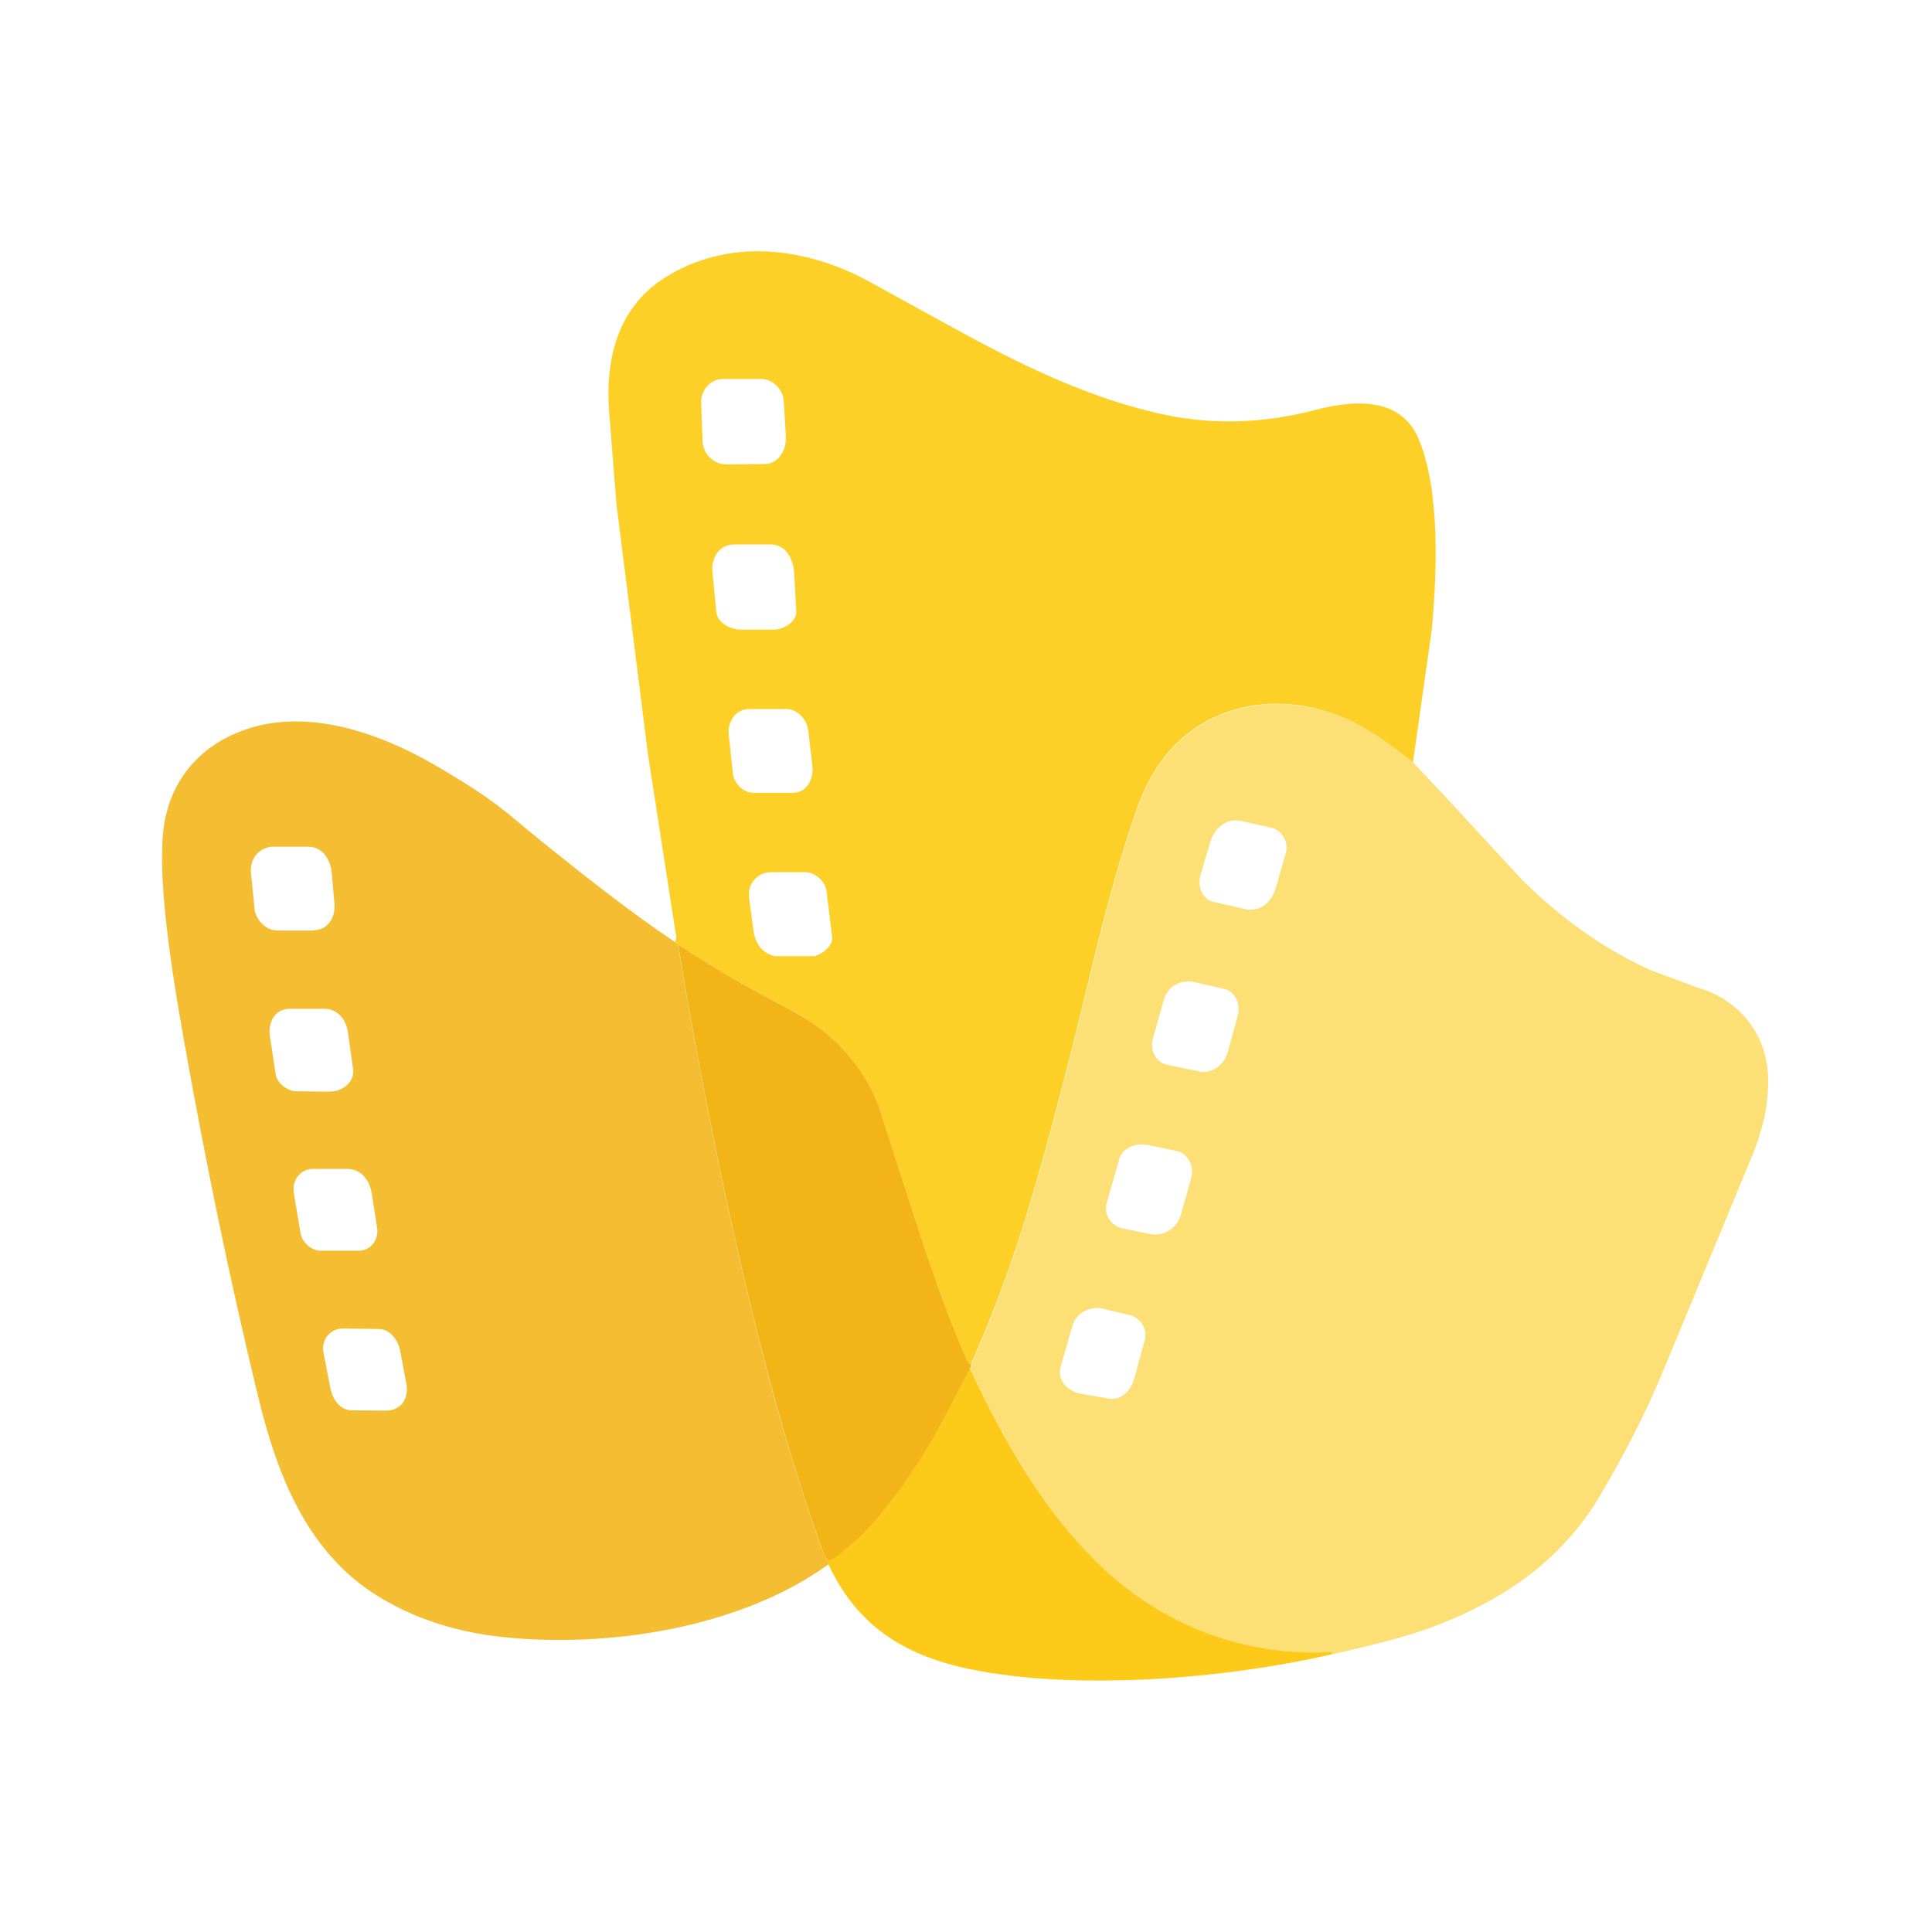
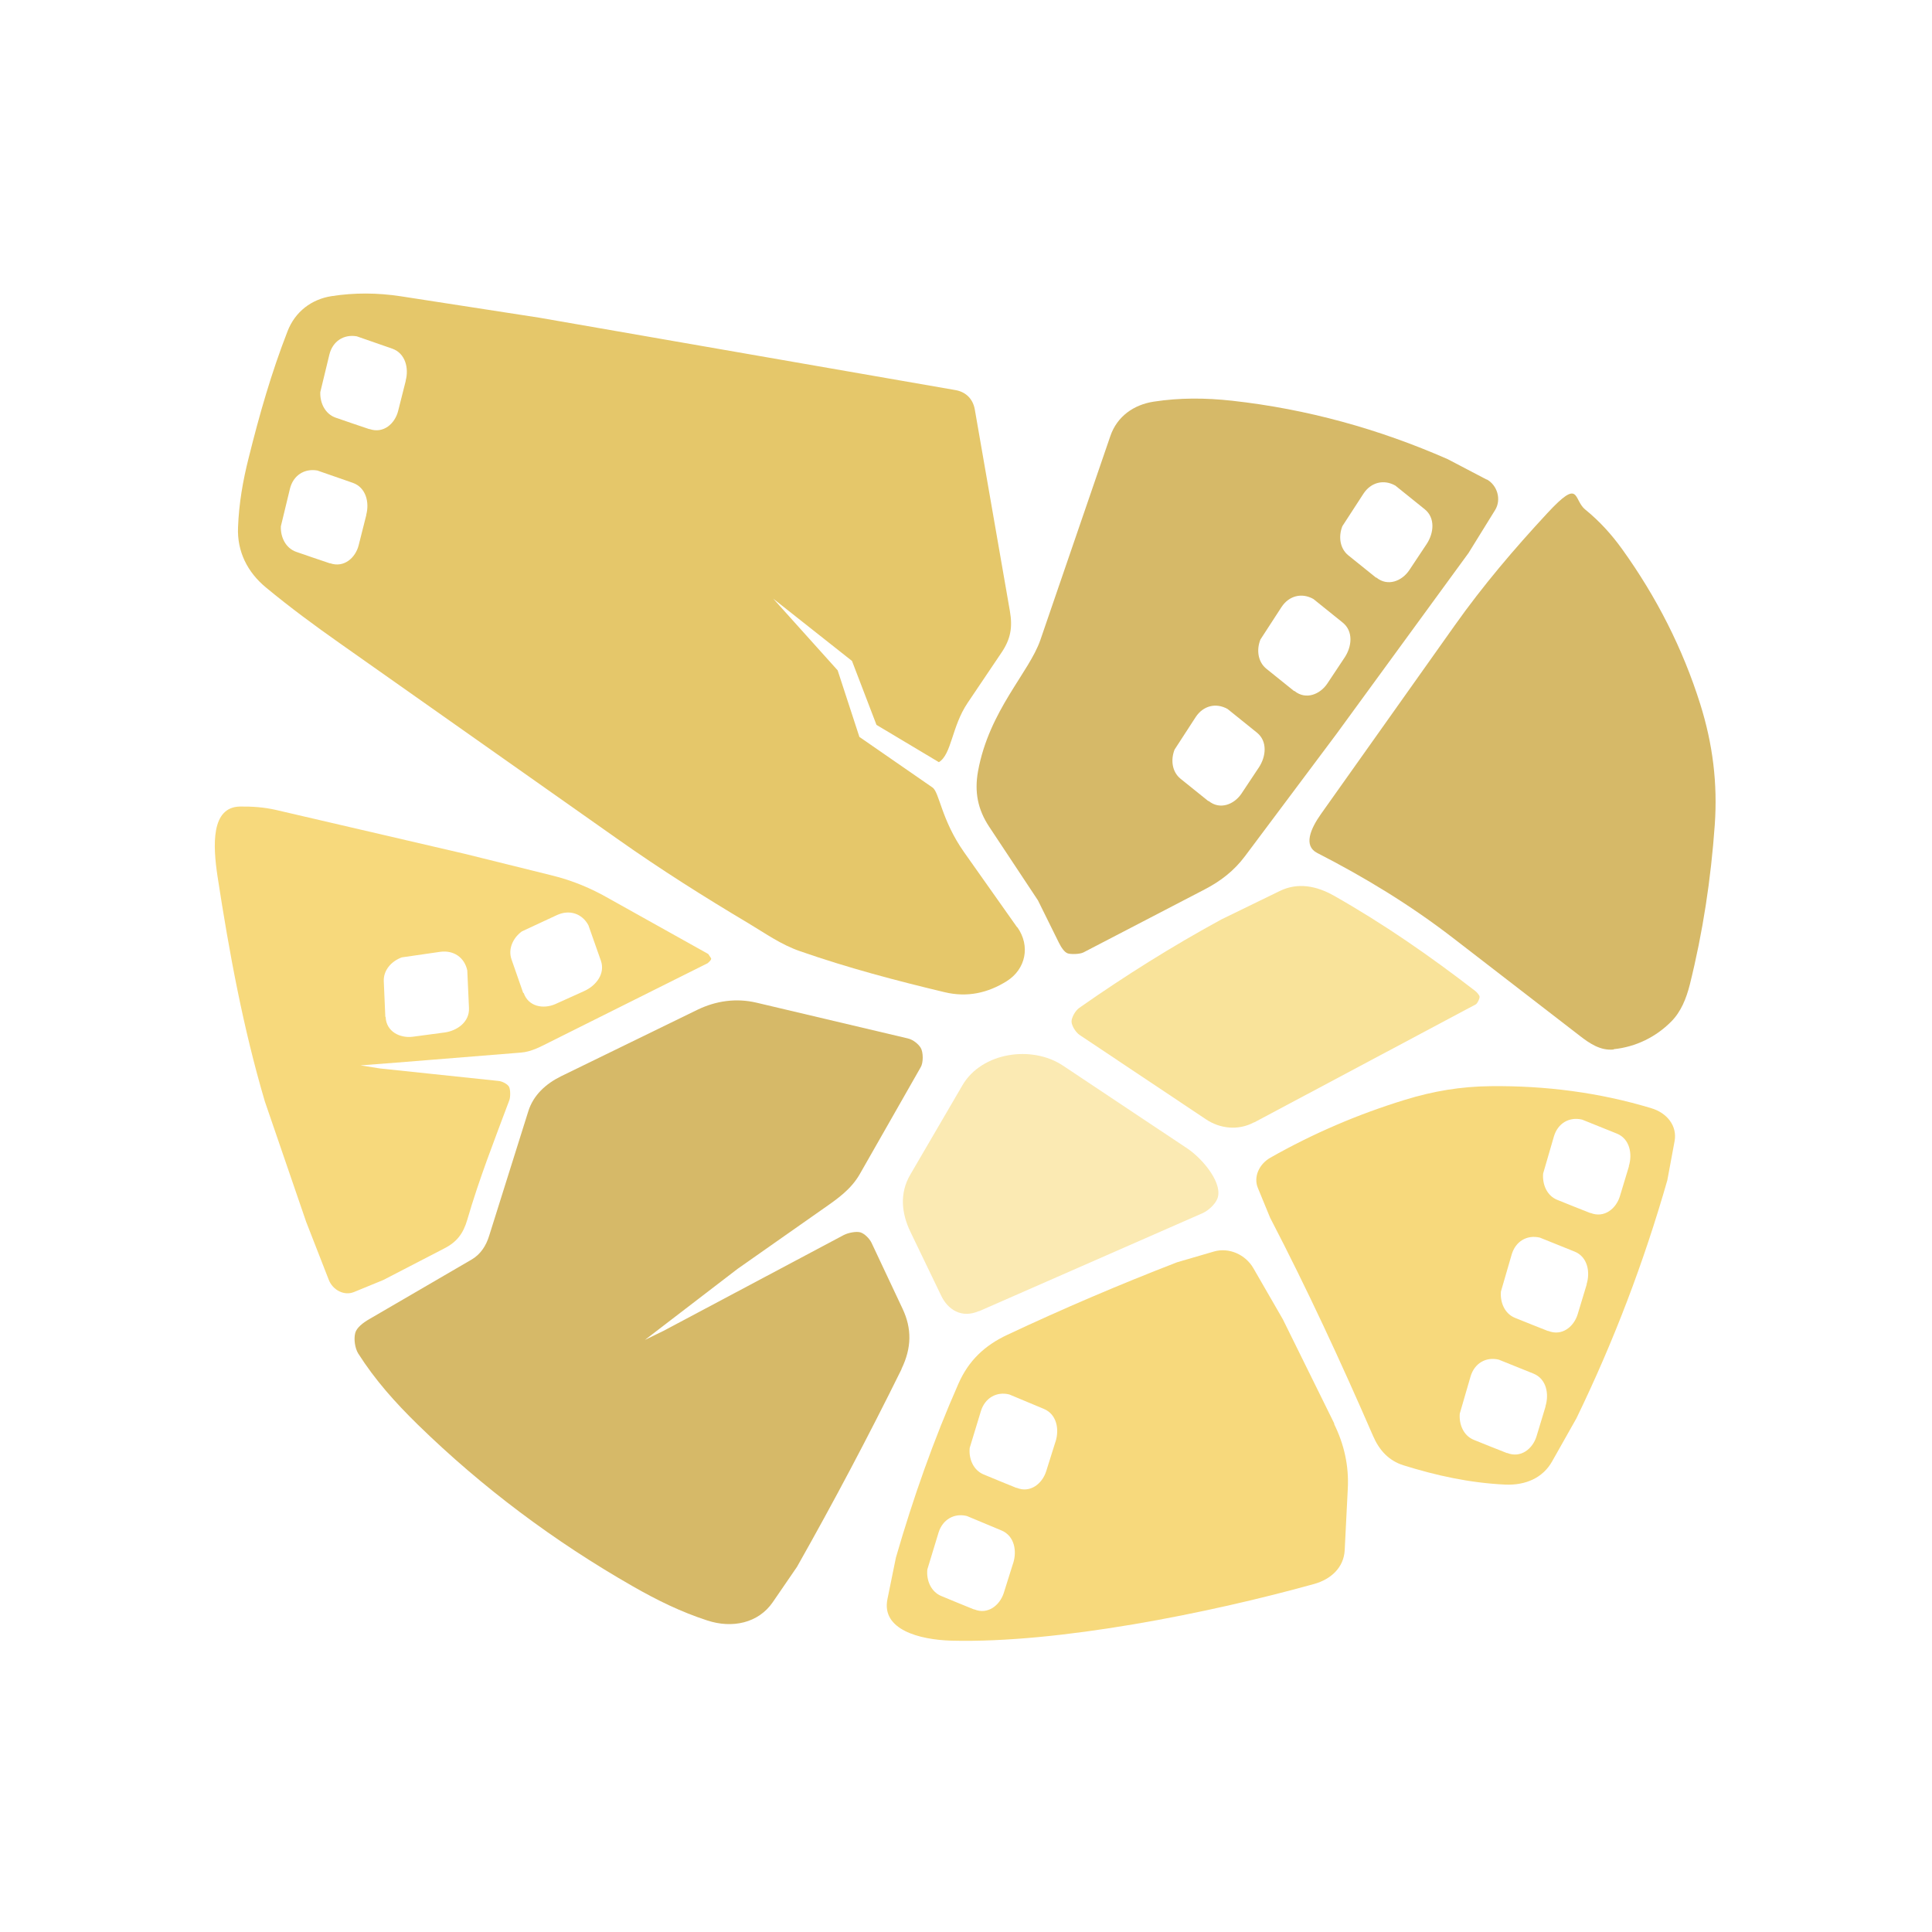
<svg xmlns="http://www.w3.org/2000/svg" id="Layer_1" version="1.1" viewBox="0 0 1254 1254">
  <defs>
    <style>
      .st0 {
-         fill: #fdca19;
+         fill: #e5c76a;
      }

      .st1 {
-         fill: #f3b418;
+         fill: #fbeab3;
      }

      .st2 {
-         fill: #fdd027;
+         fill: #f9e39a;
      }

      .st3 {
-         fill: #fcdf75;
+         fill: #f7d97c;
      }

      .st4 {
-         fill: #f5bd31;
+         fill: #d6b968;
      }
    </style>
  </defs>
-   <path class="st3" d="M917.3,495l20.9,22.2,49.6,53.7c24.3,24.2,51.4,44,82.6,58.4l32.2,12c27.3,7.9,45.1,31.5,45.1,60.2,0,17.2-4,33-10.6,49.1l-57.5,139c-11.8,28.5-25.5,54.8-41.1,81.2-24.4,41.2-61.1,66.7-105.3,83.9-22.5,8.7-45.2,13.6-68.1,19,0-.9-.5-1.3-1.4-1.3-56.1,2.9-109.1-17.5-149.4-56.3-37.6-36.1-62.4-81.2-84.5-127.7.5-.9.7-2.2.9-3.3,14.2-32.5,26.5-65.3,36.9-100,14.6-48.8,26.7-96.9,38.7-146.4,9.3-38.6,18.6-75.8,31.7-113.2,7.8-22.2,20.4-41.7,40.4-54.3,25.2-15.9,55.7-17.9,83.9-8.9,17.9,5.7,32.8,15.4,47.5,26.9l7.7,6ZM827.9,576.9l6.7-23.1c2-7-2.3-15-9.6-16.6l-19.8-4.4c-9.2-2-17.1,5-19.6,13.6l-6.4,21.6c-2.1,7.2,1,15.7,8.5,17.4l20.5,4.7c9,2.1,17-4,19.6-13.1ZM797.1,682.3l6.3-23.3c1.9-7.1-1.5-15.5-8.7-17.1l-19.5-4.5c-8.5-2-17.3,2.8-19.7,11.2l-7.5,26.6c-1.3,7.3,2.6,14.5,9.8,16l23,4.7c7.7-.4,14.1-5.4,16.3-13.5ZM745.9,800.9c9.5,2,18.1-3.6,20.6-12.5l6.6-23.6c2-7-1-14.1-7.4-17.3l-20.9-4.4c-6.8-1.4-16.2,1.7-18.2,8.8l-8.2,28.6c-2.2,7.5,2.5,15.2,10.1,16.8l17.4,3.6ZM736.2,894.9l6.8-25.1c2-7.3-2.8-14.6-10.1-16.3l-17.5-4.1c-8-1.9-17,2.9-19.3,11l-7.6,26.4c-2.7,9.3,4.6,16.3,13.4,17.9l18,3.1c7.5,1.3,14.1-4.9,16.2-12.7Z" />
  <g>
-     <path class="st2" d="M917.3,495l-7.7-6c-14.7-11.4-29.7-21.2-47.5-26.9-28.2-9-58.7-7-83.9,8.9-20,12.6-32.6,32.1-40.4,54.3-13.1,37.4-22.4,74.6-31.7,113.2-12,49.5-24.1,97.6-38.7,146.4-10.4,34.7-22.7,67.5-36.9,100-.7.3-1.9.2-2.5-1.1-14.8-33.5-26-67.4-37.3-102.3l-19.7-61.2c-4.9-15.3-13.9-28.9-24.9-40.5-11.3-12-24.7-20.1-39.3-27.7-23.3-12.2-45.3-25-66.8-39.2l-1.8-1.5c1.4-3,.3-5.6-.2-9.1l-17.5-113.2-20.4-162.1-4.7-59.4c-2.7-34.9,5.7-67.8,35.7-87.1,41.2-26.4,91.8-20.5,133.7,2.6l52.9,29.1c43.8,24.1,90.3,47.1,139.4,57.2,32.6,6.7,65,5,97-3.4,26.7-7,55.4-7.6,66.6,18.7,14.1,33.2,12.1,86.5,8.6,124.2l-12.2,85.9ZM496.1,301.2c9.6,0,14.5-9.6,14-18.1l-1.4-22.8c-.5-7.6-7.1-14.3-14.7-14.3h-24.8c-8.2,0-14.4,7.4-14.1,15.5l.9,24.8c.3,8.2,7.1,15.2,15.4,15.1l24.6-.2ZM501.9,408.7c6.9,0,15.3-5.1,14.9-12.2l-1.3-24.2c-.5-9.1-5.1-18.8-15-18.9h-23.9c-9.6-.1-15.1,8.6-14.2,17.6l2.5,26c.7,7.5,9.3,11.7,16.6,11.7h20.4ZM515,514.5c9.2,0,13.2-9.6,12.3-17.4l-2.7-23.1c-.8-6.9-7-13.8-14.3-13.8h-24.3c-8.8.2-13.9,8.5-13,16.8l2.7,25.1c.7,6.3,6.8,12.6,13.4,12.5h25.9ZM529,620.6c5.5-1.9,11.9-6.9,11.1-12.7l-3.7-29.9c-.7-6-7.7-11.9-13.6-11.9h-22.3c-9.2,0-15.5,7.9-14.3,16.7l2.9,21.5c1.1,8,5.8,14.7,13.9,16.3h25.9Z" />
-     <g>
-       <path class="st4" d="M438.2,611.5l1.8,1.5c13.3,80.2,28.9,159.6,48.3,239.1,12.4,51.1,26.4,100.7,44,150,1.5,4.3,2.8,7.7,5.1,10.8,0,.8,0,1.7.4,2.4-56.9,41.3-143.5,54.8-212.8,47.1-26.8-3-51.7-10.3-74.9-23.5-49.5-28-69.7-79.3-82.7-133-18.8-77.6-34.6-154.8-48.5-233.5-6.7-37.7-16.5-98-13-132.3,2.5-25.4,15.7-46.8,37.8-59.5,43.3-24.9,96.7-8.3,138.4,15.9s47.1,31.7,69.8,49.9c28.5,22.9,56.5,45.1,86.4,65.2ZM203.5,603.8c9.5,0,14.3-8.7,13.6-17.1l-1.8-20.3c-.7-8.5-6.1-16.8-15.1-16.8h-24.4c-8.6,1.4-13.7,8.3-12.9,17l2.5,25c2,6.7,7.6,12.4,14.9,12.4h23ZM214,708.5c8.6.1,16.3-6.5,15.2-14.5l-3.4-24.1c-1.1-8-6.7-15.1-15.1-15.1h-22.6c-9.7-.1-14.3,8.8-12.9,17.8l3.7,24.6c.9,5.8,7.4,11,13.3,11.1l21.9.3ZM232.7,811.8c8.2,0,13.2-7.5,12.1-14.6l-3.4-22c-1.3-8.6-6.5-16.5-15.9-16.5h-22.4c-8.3,0-13.8,7.7-12.4,15.8l4.4,26c1,5.8,6.9,11.2,12.9,11.3h24.6ZM250.4,915.6c5.5,0,9.5-2.4,11.6-5.9s2.5-7.4,1.7-11.8l-4-21.3c-1.3-6.7-6.6-13.9-13.7-14l-23.5-.3c-8.2-.1-14.1,7.5-12.6,15.3l4.5,23.2c1.4,7.3,6.1,14.5,14,14.6l22,.2Z" />
-       <path class="st0" d="M629.6,888.3c22,46.5,46.9,91.5,84.5,127.7,40.3,38.8,93.3,59.2,149.4,56.3,1,0,1.4.3,1.4,1.3-69,16.1-166.3,24.1-235.8,9.7-43.1-9-73.1-28.6-91.4-68s-.4-1.6-.4-2.4c4.8-.6,8.1-5,12-7.9,20.5-15.2,48.3-55.9,61-80.2l19.1-36.5Z" />
-       <path class="st1" d="M630.5,885c-.2,1.1-.4,2.4-.9,3.3l-19.1,36.5c-12.7,24.2-40.5,65-61,80.2-3.9,2.9-7.2,7.3-12,7.9-2.3-3.1-3.6-6.5-5.1-10.8-17.6-49.2-31.5-98.9-44-150-19.4-79.5-35-158.9-48.3-239.1,21.4,14.1,43.4,27,66.8,39.2,14.6,7.6,27.9,15.6,39.3,27.7,11,11.7,19.9,25.2,24.9,40.5l19.7,61.2c11.3,34.9,22.5,68.9,37.3,102.3.6,1.3,1.8,1.4,2.5,1.1Z" />
-     </g>
+     <path class="st4" d="M585.2,888.6c-21.7,44-44,86.1-67.9,128.4l-15.7,22.9c-9.4,13.7-26.4,17.2-42.5,11.9-17-5.5-32.5-13.1-48.4-22.2-50.9-29.1-97.6-64-139.5-104.9-14.8-14.5-27.7-28.9-38.7-46.2-2.1-3.4-3-9.4-1.9-13.4.9-3.3,4.9-6.5,9.1-8.9l66.3-38.6c5.9-3.4,9.5-9,11.5-15.5l25.4-80.8c3.3-10.6,11.5-17.9,21.2-22.7l88.6-43.2c12-5.8,25.1-7.7,38.3-4.6l98.2,23.2c3.6.8,7,3.8,8.4,6.1,1.7,2.8,1.8,9.6,0,12.6l-39.5,69.3c-5.7,10-14.5,16.1-23.7,22.5l-55.7,39.1-60.1,46.1,12.1-5.9,117-62.2c2.9-1.5,8.2-2.5,10.8-1.7s5.8,3.9,7.2,6.8l20.1,42.7c6.1,12.9,6,25.4-.7,39.2Z" />
+     <path class="st4" d="M1047.4,681.2c-8.6.9-15.7-4-21.9-8.8l-82.4-63.6c-27.9-21.5-57-39.2-88.2-55.2-8.9-4.6-4.5-15.4,2.6-25.4l86.6-122.1c18.5-26.1,38.6-49.7,60.2-73s16.7-8.8,24.6-2.4c9.2,7.5,17,16,24.1,25.9,22.1,30.8,39.2,64.2,50.6,100.5,8.1,25.8,11.3,51.3,9.4,78.3-2.5,35.2-7.7,69.5-16.2,103.7-2.3,9-5.7,17.6-12.1,24-9.8,9.9-22.8,16.4-37.3,17.9Z" />
+     <path class="st2" d="M813.9,728.5c-10.5,5.6-22.3,3.9-31-1.9l-82.1-54.8c-2.7-1.8-5.2-6.1-5.3-8.6-.1-2.5,2.3-7.1,5-9,29.8-20.9,60.1-39.9,92.2-57.4l38-18.5c11.7-5.7,23.8-3.3,35,3,32.3,18.3,62.3,39.1,91.7,61.8,1.2.9,2.5,2.5,2.9,3.5s-1.3,4.7-2.4,5.3l-143.8,76.6Z" />
+     <path class="st1" d="M635.3,851c-11.2,4.9-20.1-1-24.4-10l-20-41.5c-5.8-12.1-7.1-25-.1-37l33.9-58.1c12.4-21.3,44.9-26.3,65.3-12.7l80.6,53.7c10.6,7.1,23.9,23.6,19.3,33.2-1.4,3-5.2,7-9.5,8.9l-145,63.6Z" />
+   </g>
+   <g>
+     <path class="st0" d="M660.2,601.9l-34.4-48.7c-14.9-21.1-16-39-20.6-42.1l-47.4-32.8-14.1-43.2-41.8-46.5,51.1,40.4,15.9,41.5,40.5,24.2c8.3-5.1,8.3-23.1,18.6-38.4l22.1-32.8c5.9-8.8,7.2-16.3,5.4-26.8l-22.8-131c-1.2-6.7-5.7-11.3-12.5-12.5l-270.2-47-89.9-13.9c-15.2-2.3-29.9-2.4-44.8-.1-13.1,2-23.8,10.1-28.7,22.9-10.4,26.7-18.2,53.9-25.2,82.1-3.8,15-6.3,29.6-6.9,45-.7,15.7,6.1,29.2,18.1,39.1,15.7,13,31.3,24.5,48.2,36.4l180.2,127c27.9,19.7,55.8,37.3,85,54.7,11,6.6,21.1,13.8,33.3,18,31,10.8,62,19,93.8,26.6,14.6,3.5,28,.6,40.4-7.2,12.2-7.7,15.5-22.7,6.8-35ZM237.8,334.1l-5,19.8c-2.1,8.2-9.5,14.8-18.5,11.7h-.3c0,.1-21.7-7.4-21.7-7.4-6.9-2.4-10.3-9.6-10-16.6l5.9-24.4c2.1-8.5,9.2-13.3,17.8-11.8l23,8c8.5,3,10.9,12.6,8.7,20.8ZM263.4,247l-5,19.8c-2.1,8.2-9.5,14.8-18.5,11.7h-.3c0,.1-21.7-7.4-21.7-7.4-6.9-2.4-10.3-9.6-10-16.6l5.9-24.4c2.1-8.5,9.2-13.3,17.8-11.8l23,8c8.5,3,10.9,12.6,8.7,20.8Z" />
+     <path class="st3" d="M461.7,622.2l-2-3-64.1-35.8c-12-6.9-24-11.9-37.4-15.2l-56.5-14-122.6-28.5c-7.9-1.8-15.6-2.3-23.4-2.2-18.7.4-17.6,24.9-14.5,45.4,7.6,49.4,16.5,97.9,30.7,146l26.8,78.1,14.7,37.7c2.5,6.5,9.9,10.6,16.4,7.9l19-7.8,39.6-20.5c8.2-4.2,12.3-9.7,14.9-18.6,7.7-26.5,17.6-51.7,27.3-77.6.8-2.2.7-6.7-.1-8.5-.8-1.8-4.4-3.8-7-4l-76.9-8.1-12.6-2,23.4-1.8,80.7-6.5c6.8-.5,12.9-3.9,18.9-6.9l102.3-51.1c.8-.7,2.6-2.3,2.2-2.9ZM288.2,670.2l-20.2,2.7c-8.4,1.1-17.3-3.3-17.7-12.8l-.2-.2-1-23c-.3-7.3,5.1-13.1,11.7-15.5l24.9-3.6c8.7-1.2,15.8,3.6,17.6,12.1l1.1,24.4c.4,9-7.6,14.8-16.1,15.9ZM379.1,643.3l-18.6,8.4c-7.7,3.4-17.5,1.8-20.6-7.2h-.3c0-.1-7.6-21.8-7.6-21.8-2.4-6.9,1.1-14.1,6.8-18.2l22.8-10.6c7.9-3.6,16.1-1.1,20.3,6.6l8.1,23c3,8.5-3.1,16.3-10.9,19.8Z" />
+     <path class="st4" d="M965,311.3l-25.4-13.3c-44.7-19.6-91.2-32.5-139.9-37.9-17.5-1.9-33.9-2-50.9.6-12.9,2-23.7,9.5-28.1,22.3l-45.4,132.3c-7.2,21.1-33.3,45.8-40.5,85.3-2.4,13.4-.2,24.8,7.3,36.1l31.6,47.7,13.6,27.5c1.5,3,3.5,6.1,5.7,6.9,2,.7,7.8.6,10.2-.6l78.7-40.9c10.4-5.4,19.1-12.1,26.2-21.6l59.2-79.1,85.9-117.7,17.2-27.8c4.3-6.9,1.4-16.3-5.5-20ZM817.1,498.1l-11.3,17c-4.7,7-13.9,10.8-21.3,4.8h-.3s-17.9-14.4-17.9-14.4c-5.7-4.6-6.5-12.5-3.9-19l13.7-21.1c4.8-7.3,13.1-9.5,20.7-5.2l19,15.3c7,5.6,6,15.5,1.3,22.6ZM872.8,426.7l-11.3,17c-4.7,7-13.9,10.8-21.3,4.8h-.3s-17.9-14.4-17.9-14.4c-5.7-4.6-6.5-12.5-3.9-19l13.7-21.1c4.8-7.3,13.1-9.5,20.7-5.2l19,15.3c7,5.6,6,15.5,1.3,22.6ZM926,353.1l-11.3,17c-4.7,7-13.9,10.8-21.3,4.8h-.3s-17.9-14.4-17.9-14.4c-5.7-4.6-6.5-12.5-3.9-19l13.7-21.1c4.8-7.3,13.1-9.5,20.7-5.2l19,15.3c7,5.6,6,15.5,1.3,22.6Z" />
+     <path class="st3" d="M1071.8,719.3c-33.7-10.2-68.7-14.7-104.3-14.3-19.4.2-37.1,3.2-55.4,8.8-30.7,9.4-59.8,21.9-87.5,37.6-7.3,4.1-11.2,12.5-8.1,19.8l7.9,19.2c24.2,46.6,45.9,93.5,66.8,141.6,4,9.3,10.2,16.1,19.8,19.1,21.2,6.6,42.7,11.4,65.9,12.5,13.4.6,24.5-4.4,30.5-15l15.8-28c24.2-49.9,43.7-101.1,59-154.5l4.7-25.3c1.9-10.1-5-18.5-15.1-21.5ZM1003.2,912.8l-5.9,19.5c-2.5,8.1-10.2,14.3-19,10.8h-.3c0,.1-21.3-8.5-21.3-8.5-6.8-2.7-9.8-10.1-9.2-17.1l7-24.1c2.5-8.4,9.8-12.9,18.3-10.9l22.6,9.1c8.3,3.4,10.2,13.1,7.7,21.2ZM1029.9,833.6l-5.9,19.5c-2.5,8.1-10.2,14.3-19,10.8h-.3c0,.1-21.3-8.5-21.3-8.5-6.8-2.7-9.8-10.1-9.2-17.1l7-24.1c2.5-8.4,9.8-12.9,18.3-10.9l22.6,9.1c8.3,3.4,10.2,13.1,7.7,21.2ZM1057.3,757l-5.9,19.5c-2.5,8.1-10.2,14.3-19,10.8h-.3c0,.1-21.3-8.5-21.3-8.5-6.8-2.7-9.8-10.1-9.2-17.1l7-24.1c2.5-8.4,9.8-12.9,18.3-10.9l22.6,9.1c8.3,3.4,10.2,13.1,7.7,21.2Z" />
+     <path class="st3" d="M866.1,924.1l-33.4-67.7-19.2-33.3c-5.1-8.8-15.8-13.6-25.5-10.8l-24,7c-37.5,14.5-73.8,30-110.2,47.1-14.7,6.9-25.1,16.7-31.7,31.7-16.2,36.7-29.4,74.2-40.6,112.9l-5.5,27c-4,19.7,20.6,26.3,41.5,26.9,69.6,1.8,167.5-17.9,235.5-36.8,11-3.1,19.2-10.7,19.8-21.9l2-39.8c.8-14.9-2.3-28.8-8.9-42.2ZM657.6,1014.6l-6.1,19.4c-2.6,8-10.4,14.2-19.1,10.6h-.3c0,.1-21.2-8.7-21.2-8.7-6.7-2.8-9.7-10.2-9-17.2l7.3-24c2.6-8.3,10-12.8,18.4-10.7l22.5,9.4c8.3,3.5,10.1,13.2,7.5,21.3ZM685.1,935.7l-6.1,19.4c-2.6,8-10.4,14.2-19.1,10.6h-.3c0,.1-21.2-8.7-21.2-8.7-6.7-2.8-9.7-10.2-9-17.2l7.3-24c2.6-8.3,10-12.8,18.4-10.7l22.5,9.4c8.3,3.5,10.1,13.2,7.5,21.3Z" />
  </g>
</svg>
